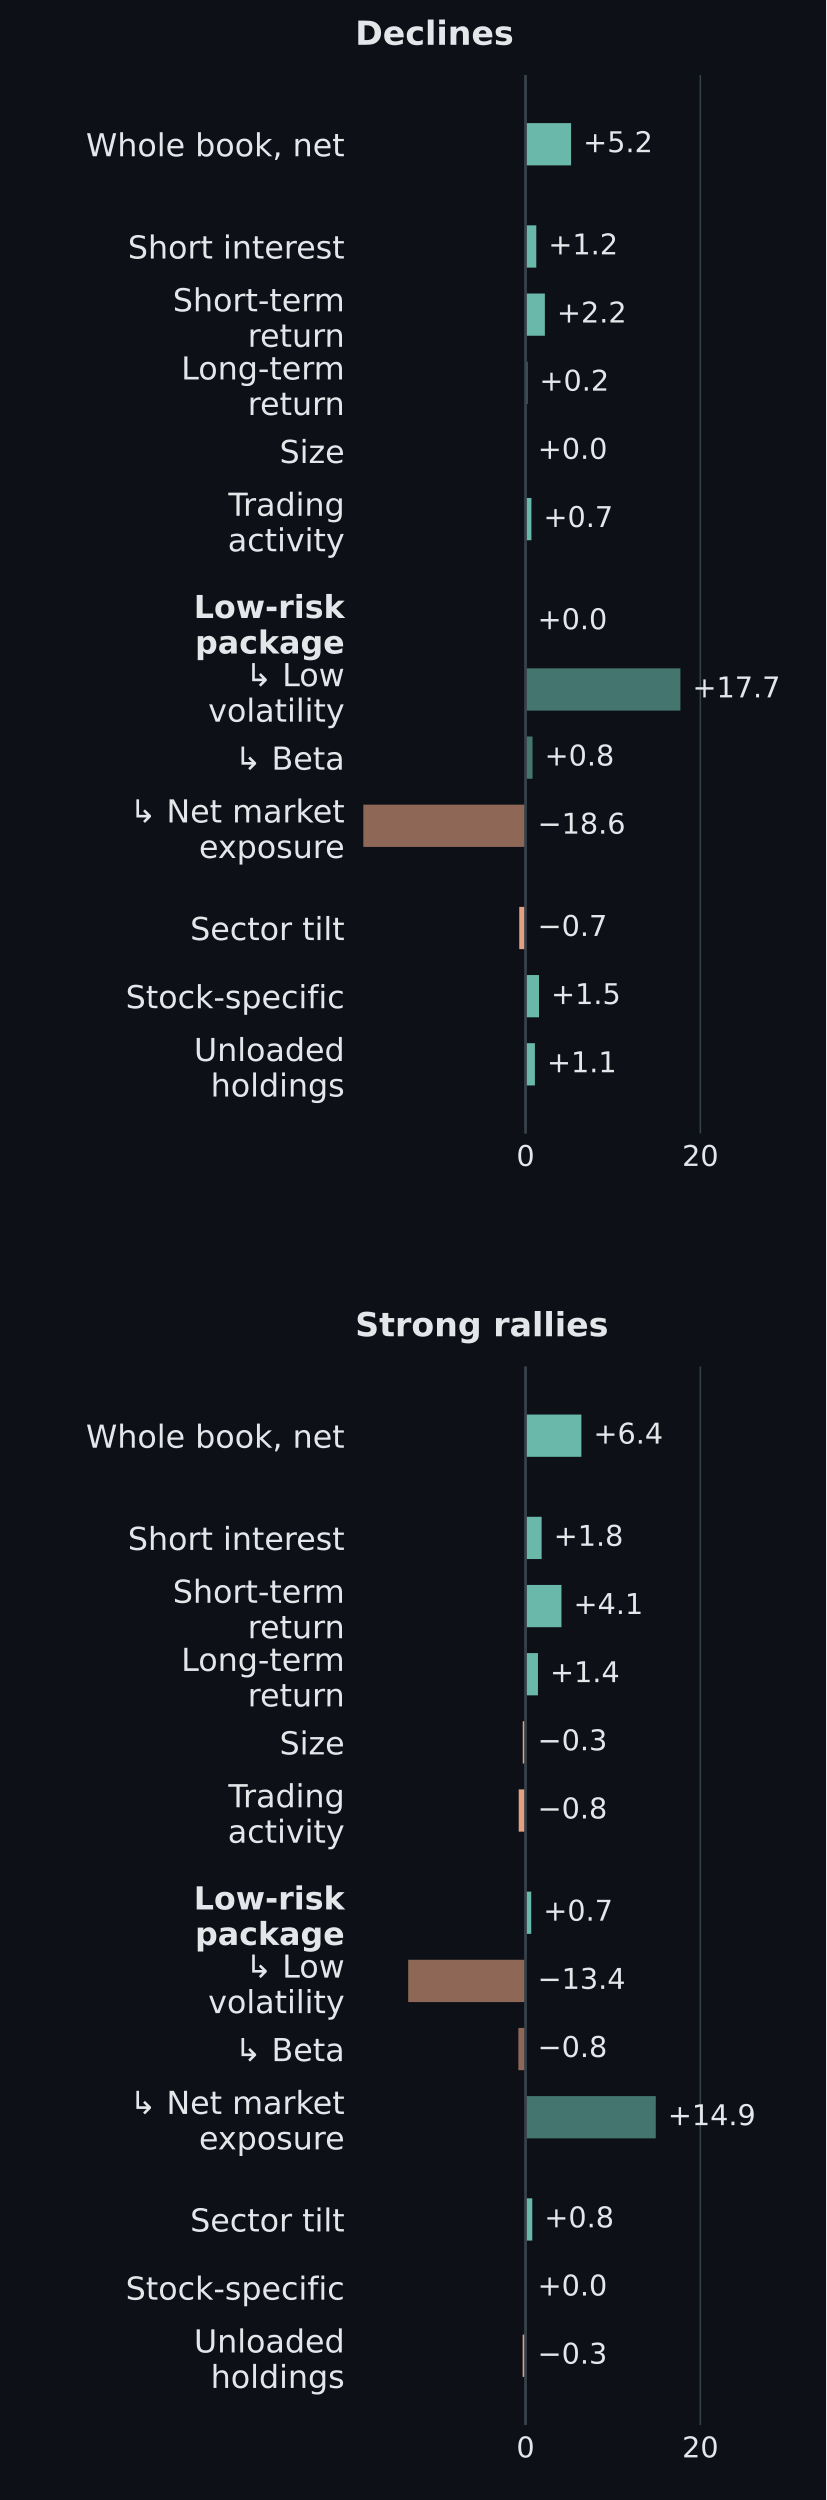
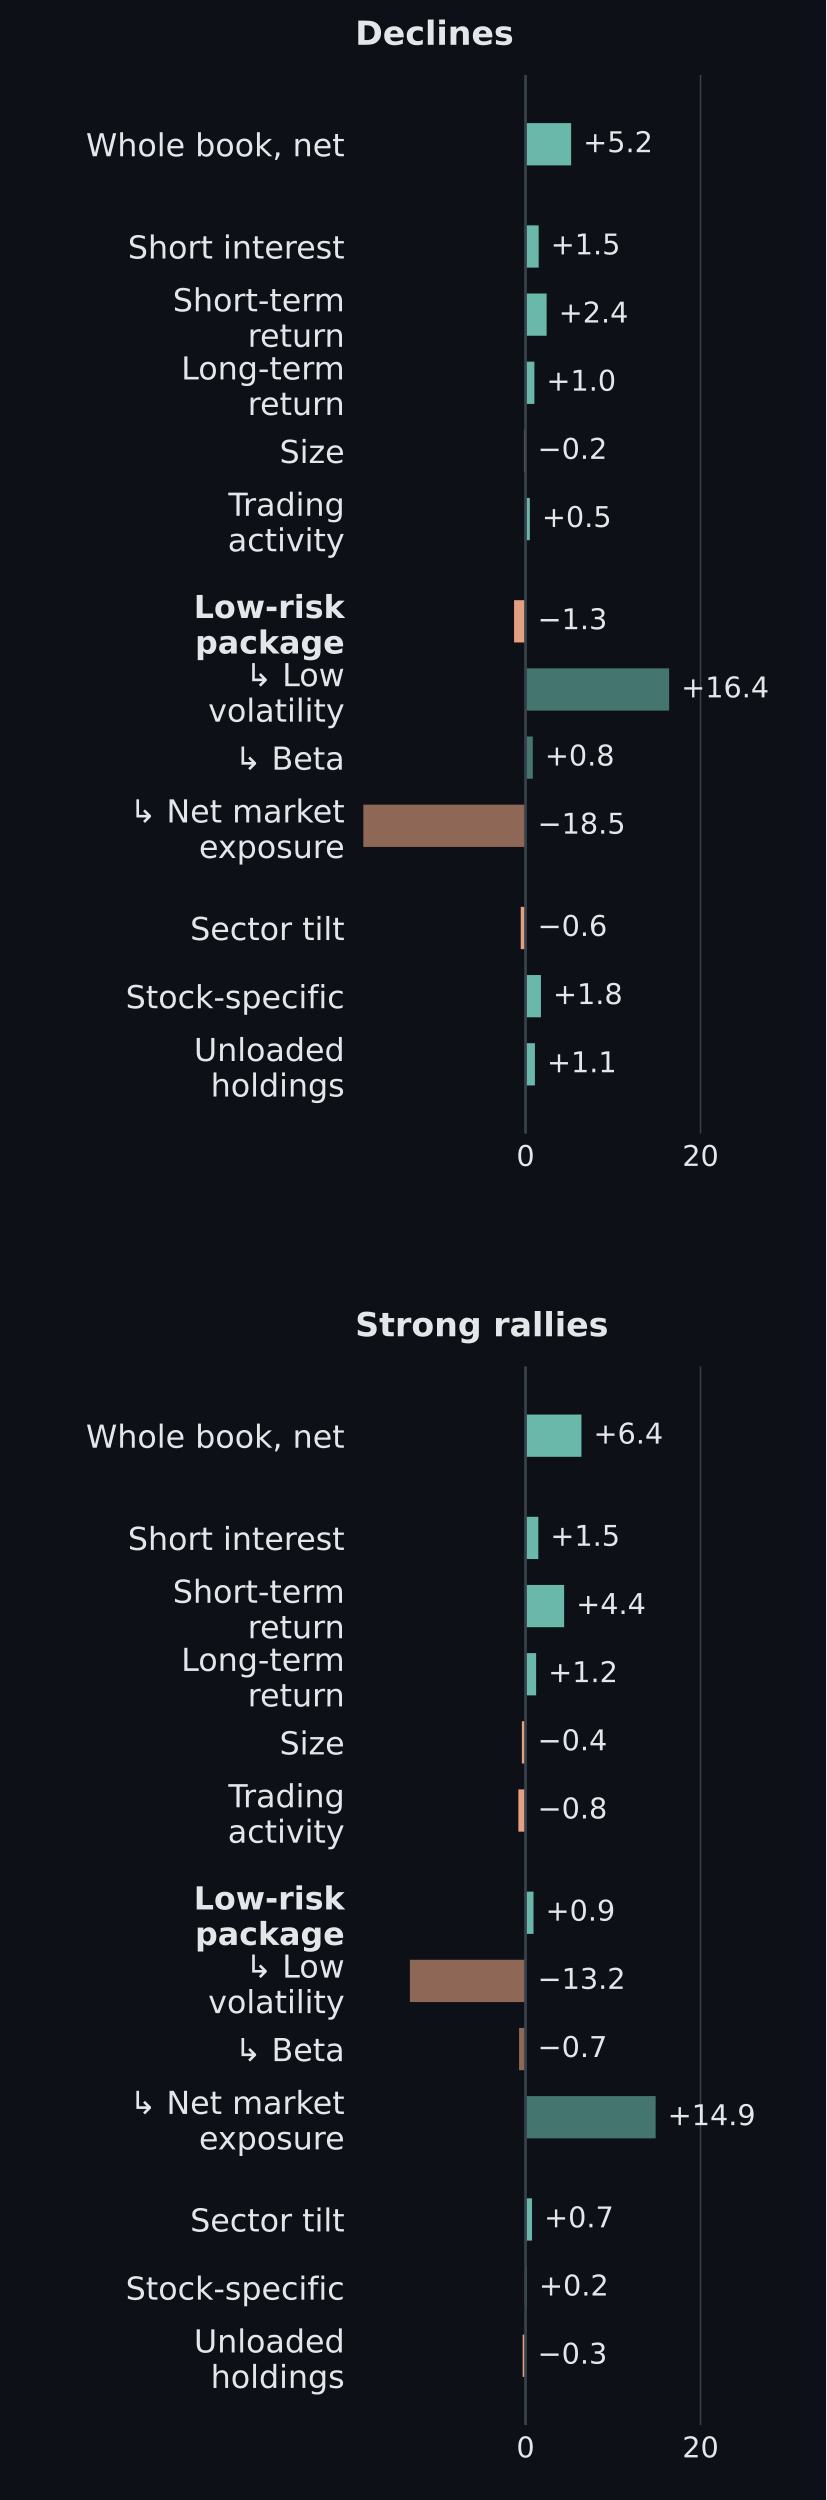
<svg xmlns="http://www.w3.org/2000/svg" width="273.6pt" height="828pt" viewBox="0 0 273.6 828" version="1.1">
  <defs>
    <style type="text/css">*{stroke-linejoin: round; stroke-linecap: butt}</style>
  </defs>
  <g id="figure_1">
    <g id="patch_1">
      <path d="M 0 828 L 273.6 828 L 273.6 0 L 0 0 z " style="fill: #0d1117" />
    </g>
    <g id="axes_1">
      <g id="patch_2">
        <path d="M 117.648 375.435 L 265.392 375.435 L 265.392 24.84 L 117.648 24.84 z " style="fill: #0d1117" />
      </g>
      <g id="matplotlib.axis_1">
        <g id="xtick_1">
          <g id="line2d_1">
            <path d="M 174.059 375.435 L 174.059 24.84 " clip-path="url(#p4dd4867242)" style="fill: none; stroke: #37414a; stroke-width: 0.5; stroke-linecap: square" />
          </g>
          <g id="line2d_2" />
          <g id="text_1">
            <text style="font-size: 9.5px; font-family: 'DejaVu Sans', 'Arial', sans-serif; text-anchor: middle; fill: #e4e7ea" x="174.059" y="386.153" transform="rotate(-0 174.0593 386.1531)">0</text>
          </g>
        </g>
        <g id="xtick_2">
          <g id="line2d_3">
-             <path d="M 231.953 375.435 L 231.953 24.84 " clip-path="url(#p4dd4867242)" style="fill: none; stroke: #37414a; stroke-width: 0.5; stroke-linecap: square" />
+             <path d="M 232.015 375.435 L 232.015 24.84 " clip-path="url(#p4dd4867242)" style="fill: none; stroke: #37414a; stroke-width: 0.5; stroke-linecap: square" />
          </g>
          <g id="line2d_4" />
          <g id="text_2">
-             <text style="font-size: 9.5px; font-family: 'DejaVu Sans', 'Arial', sans-serif; text-anchor: middle; fill: #e4e7ea" x="231.953" y="386.153" transform="rotate(-0 231.9528 386.1531)">20</text>
+             <text style="font-size: 9.5px; font-family: 'DejaVu Sans', 'Arial', sans-serif; text-anchor: middle; fill: #e4e7ea" x="232.015" y="386.153" transform="rotate(-0 232.0152 386.1531)">20</text>
          </g>
        </g>
      </g>
      <g id="matplotlib.axis_2">
        <g id="ytick_1">
          <g id="line2d_5" />
          <g id="text_3">
            <text style="font-size: 10.5px; font-family: 'DejaVu Sans', 'Arial', sans-serif; text-anchor: end; fill: #e4e7ea" x="114.148" y="51.763" transform="rotate(-0 114.148 51.76274)">Whole book, net</text>
          </g>
        </g>
        <g id="ytick_2">
          <g id="line2d_6" />
          <g id="text_4">
            <text style="font-size: 10.5px; font-family: 'DejaVu Sans', 'Arial', sans-serif; text-anchor: end; fill: #e4e7ea" x="114.148" y="85.621" transform="rotate(-0 114.148 85.62135)">Short interest</text>
          </g>
        </g>
        <g id="ytick_3">
          <g id="line2d_7" />
          <g id="text_5">
            <text style="font-size: 10.5px; font-family: 'DejaVu Sans', 'Arial', sans-serif; fill: #e4e7ea" transform="translate(57.24456 103.1127)">Short-term</text>
            <text style="font-size: 10.5px; font-family: 'DejaVu Sans', 'Arial', sans-serif; fill: #e4e7ea" transform="translate(82.04917 114.8704)">return</text>
          </g>
        </g>
        <g id="ytick_4">
          <g id="line2d_8" />
          <g id="text_6">
            <text style="font-size: 10.5px; font-family: 'DejaVu Sans', 'Arial', sans-serif; fill: #e4e7ea" transform="translate(60.01066 125.6851)">Long-term</text>
            <text style="font-size: 10.5px; font-family: 'DejaVu Sans', 'Arial', sans-serif; fill: #e4e7ea" transform="translate(82.04917 137.4428)">return</text>
          </g>
        </g>
        <g id="ytick_5">
          <g id="line2d_9" />
          <g id="text_7">
            <text style="font-size: 10.5px; font-family: 'DejaVu Sans', 'Arial', sans-serif; text-anchor: end; fill: #e4e7ea" x="114.148" y="153.339" transform="rotate(-0 114.148 153.3386)">Size</text>
          </g>
        </g>
        <g id="ytick_6">
          <g id="line2d_10" />
          <g id="text_8">
            <text style="font-size: 10.5px; font-family: 'DejaVu Sans', 'Arial', sans-serif; fill: #e4e7ea" transform="translate(75.62941 170.83)">Trading</text>
            <text style="font-size: 10.5px; font-family: 'DejaVu Sans', 'Arial', sans-serif; fill: #e4e7ea" transform="translate(75.44402 182.5877)">activity</text>
          </g>
        </g>
        <g id="ytick_7">
          <g id="line2d_11" />
          <g id="text_9">
            <text style="font-weight: 700; font-size: 10.5px; font-family: 'DejaVu Sans', 'Arial', sans-serif; fill: #e4e7ea" transform="translate(64.1762 204.6886)">Low-risk</text>
            <text style="font-weight: 700; font-size: 10.5px; font-family: 'DejaVu Sans', 'Arial', sans-serif; fill: #e4e7ea" transform="translate(64.61589 216.4463)">package</text>
          </g>
        </g>
        <g id="ytick_8">
          <g id="line2d_12" />
          <g id="text_10">
            <text style="font-size: 10.5px; font-family: 'DejaVu Sans', 'Arial', sans-serif; fill: #e4e7ea" transform="translate(81.33386 227.261)">↳ Low</text>
            <text style="font-size: 10.5px; font-family: 'DejaVu Sans', 'Arial', sans-serif; fill: #e4e7ea" transform="translate(68.95862 239.0187)">volatility</text>
          </g>
        </g>
        <g id="ytick_9">
          <g id="line2d_13" />
          <g id="text_11">
            <text style="font-size: 10.5px; font-family: 'DejaVu Sans', 'Arial', sans-serif; text-anchor: end; fill: #e4e7ea" x="114.148" y="254.914" transform="rotate(-0 114.148 254.9144)">↳ Beta</text>
          </g>
        </g>
        <g id="ytick_10">
          <g id="line2d_14" />
          <g id="text_12">
            <text style="font-size: 10.5px; font-family: 'DejaVu Sans', 'Arial', sans-serif; fill: #e4e7ea" transform="translate(42.98753 272.4058)">↳ Net market</text>
            <text style="font-size: 10.5px; font-family: 'DejaVu Sans', 'Arial', sans-serif; fill: #e4e7ea" transform="translate(65.9005 284.1635)">exposure</text>
          </g>
        </g>
        <g id="ytick_11">
          <g id="line2d_15" />
          <g id="text_13">
            <text style="font-size: 10.5px; font-family: 'DejaVu Sans', 'Arial', sans-serif; text-anchor: end; fill: #e4e7ea" x="114.148" y="311.345" transform="rotate(-0 114.148 311.3454)">Sector tilt</text>
          </g>
        </g>
        <g id="ytick_12">
          <g id="line2d_16" />
          <g id="text_14">
            <text style="font-size: 10.5px; font-family: 'DejaVu Sans', 'Arial', sans-serif; text-anchor: end; fill: #e4e7ea" x="114.148" y="333.918" transform="rotate(-0 114.148 333.9178)">Stock-specific</text>
          </g>
        </g>
        <g id="ytick_13">
          <g id="line2d_17" />
          <g id="text_15">
            <text style="font-size: 10.5px; font-family: 'DejaVu Sans', 'Arial', sans-serif; fill: #e4e7ea" transform="translate(64.24019 351.4092)">Unloaded</text>
            <text style="font-size: 10.5px; font-family: 'DejaVu Sans', 'Arial', sans-serif; fill: #e4e7ea" transform="translate(69.77894 363.1669)">holdings</text>
          </g>
        </g>
      </g>
      <g id="patch_3">
-         <path d="M 174.059 40.776 L 189.141 40.776 L 189.141 54.771 L 174.059 54.771 z " clip-path="url(#p4dd4867242)" style="fill: #6ab8aa" />
+         <path d="M 174.059 40.776 L 189.157 40.776 L 189.157 54.771 L 174.059 54.771 z " clip-path="url(#p4dd4867242)" style="fill: #6ab8aa" />
      </g>
      <g id="patch_4">
-         <path d="M 174.059 74.635 L 177.62 74.635 L 177.62 88.63 L 174.059 88.63 z " clip-path="url(#p4dd4867242)" style="fill: #6ab8aa" />
+         <path d="M 174.059 74.635 L 178.406 74.635 L 178.406 88.63 L 174.059 88.63 z " clip-path="url(#p4dd4867242)" style="fill: #6ab8aa" />
      </g>
      <g id="patch_5">
-         <path d="M 174.059 97.207 L 180.457 97.207 L 180.457 111.202 L 174.059 111.202 z " clip-path="url(#p4dd4867242)" style="fill: #6ab8aa" />
+         <path d="M 174.059 97.207 L 181.043 97.207 L 181.043 111.202 L 174.059 111.202 z " clip-path="url(#p4dd4867242)" style="fill: #6ab8aa" />
      </g>
      <g id="patch_6">
-         <path d="M 174.059 119.78 L 174.667 119.78 L 174.667 133.774 L 174.059 133.774 z " clip-path="url(#p4dd4867242)" style="fill: #6ab8aa" />
+         <path d="M 174.059 119.78 L 176.986 119.78 L 176.986 133.774 L 174.059 133.774 z " clip-path="url(#p4dd4867242)" style="fill: #6ab8aa" />
      </g>
      <g id="patch_7">
-         <path d="M 174.059 142.352 L 174.117 142.352 L 174.117 156.347 L 174.059 156.347 z " clip-path="url(#p4dd4867242)" style="fill: #6ab8aa" />
+         <path d="M 174.059 142.352 L 173.538 142.352 L 173.538 156.347 L 174.059 156.347 z " clip-path="url(#p4dd4867242)" style="fill: #e5a081" />
      </g>
      <g id="patch_8">
-         <path d="M 174.059 164.924 L 175.999 164.924 L 175.999 178.919 L 174.059 178.919 z " clip-path="url(#p4dd4867242)" style="fill: #6ab8aa" />
+         <path d="M 174.059 164.924 L 175.479 164.924 L 175.479 178.919 L 174.059 178.919 z " clip-path="url(#p4dd4867242)" style="fill: #6ab8aa" />
      </g>
      <g id="patch_9">
-         <path d="M 174.059 198.783 L 173.944 198.783 L 173.944 212.778 L 174.059 212.778 z " clip-path="url(#p4dd4867242)" style="fill: #e5a081" />
+         <path d="M 174.059 198.783 L 170.263 198.783 L 170.263 212.778 L 174.059 212.778 z " clip-path="url(#p4dd4867242)" style="fill: #e5a081" />
      </g>
      <g id="patch_10">
-         <path d="M 174.059 221.355 L 225.353 221.355 L 225.353 235.35 L 174.059 235.35 z " clip-path="url(#p4dd4867242)" style="fill: #6ab8aa; opacity: 0.6" />
+         <path d="M 174.059 221.355 L 221.612 221.355 L 221.612 235.35 L 174.059 235.35 z " clip-path="url(#p4dd4867242)" style="fill: #6ab8aa; opacity: 0.6" />
      </g>
      <g id="patch_11">
-         <path d="M 174.059 243.928 L 176.375 243.928 L 176.375 257.923 L 174.059 257.923 z " clip-path="url(#p4dd4867242)" style="fill: #6ab8aa; opacity: 0.6" />
+         <path d="M 174.059 243.928 L 176.465 243.928 L 176.465 257.923 L 174.059 257.923 z " clip-path="url(#p4dd4867242)" style="fill: #6ab8aa; opacity: 0.6" />
      </g>
      <g id="patch_12">
        <path d="M 174.059 266.5 L 120.334 266.5 L 120.334 280.495 L 174.059 280.495 z " clip-path="url(#p4dd4867242)" style="fill: #e5a081; opacity: 0.6" />
      </g>
      <g id="patch_13">
-         <path d="M 174.059 300.359 L 171.975 300.359 L 171.975 314.354 L 174.059 314.354 z " clip-path="url(#p4dd4867242)" style="fill: #e5a081" />
+         <path d="M 174.059 300.359 L 172.466 300.359 L 172.466 314.354 L 174.059 314.354 z " clip-path="url(#p4dd4867242)" style="fill: #e5a081" />
      </g>
      <g id="patch_14">
-         <path d="M 174.059 322.931 L 178.517 322.931 L 178.517 336.926 L 174.059 336.926 z " clip-path="url(#p4dd4867242)" style="fill: #6ab8aa" />
+         <path d="M 174.059 322.931 L 179.159 322.931 L 179.159 336.926 L 174.059 336.926 z " clip-path="url(#p4dd4867242)" style="fill: #6ab8aa" />
      </g>
      <g id="patch_15">
-         <path d="M 174.059 345.504 L 177.157 345.504 L 177.157 359.498 L 174.059 359.498 z " clip-path="url(#p4dd4867242)" style="fill: #6ab8aa" />
+         <path d="M 174.059 345.504 L 177.16 345.504 L 177.16 359.498 L 174.059 359.498 z " clip-path="url(#p4dd4867242)" style="fill: #6ab8aa" />
      </g>
      <g id="line2d_18">
        <path d="M 174.059 375.435 L 174.059 24.84 " clip-path="url(#p4dd4867242)" style="fill: none; stroke: #37414a; stroke-width: 0.9; stroke-linecap: square" />
      </g>
      <g id="text_16">
-         <text style="font-size: 9.5px; font-family: 'DejaVu Sans', 'Arial', sans-serif; text-anchor: start; fill: #e4e7ea" x="193.141" y="50.395" transform="rotate(-0 193.1406 50.39497)">+5.2</text>
+         <text style="font-size: 9.5px; font-family: 'DejaVu Sans', 'Arial', sans-serif; text-anchor: start; fill: #e4e7ea" x="193.157" y="50.395" transform="rotate(-0 193.1568 50.39497)">+5.2</text>
      </g>
      <g id="text_17">
-         <text style="font-size: 9.5px; font-family: 'DejaVu Sans', 'Arial', sans-serif; text-anchor: start; fill: #e4e7ea" x="181.62" y="84.254" transform="rotate(-0 181.6198 84.25358)">+1.2</text>
+         <text style="font-size: 9.5px; font-family: 'DejaVu Sans', 'Arial', sans-serif; text-anchor: start; fill: #e4e7ea" x="182.406" y="84.254" transform="rotate(-0 182.406 84.25358)">+1.5</text>
      </g>
      <g id="text_18">
-         <text style="font-size: 9.5px; font-family: 'DejaVu Sans', 'Arial', sans-serif; text-anchor: start; fill: #e4e7ea" x="184.457" y="106.826" transform="rotate(-0 184.4566 106.826)">+2.2</text>
+         <text style="font-size: 9.5px; font-family: 'DejaVu Sans', 'Arial', sans-serif; text-anchor: start; fill: #e4e7ea" x="185.043" y="106.826" transform="rotate(-0 185.043 106.826)">+2.4</text>
      </g>
      <g id="text_19">
-         <text style="font-size: 9.5px; font-family: 'DejaVu Sans', 'Arial', sans-serif; text-anchor: start; fill: #e4e7ea" x="178.667" y="129.398" transform="rotate(-0 178.6672 129.3984)">+0.2</text>
+         <text style="font-size: 9.5px; font-family: 'DejaVu Sans', 'Arial', sans-serif; text-anchor: start; fill: #e4e7ea" x="180.986" y="129.398" transform="rotate(-0 180.9861 129.3984)">+1.0</text>
      </g>
      <g id="text_20">
-         <text style="font-size: 9.5px; font-family: 'DejaVu Sans', 'Arial', sans-serif; text-anchor: start; fill: #e4e7ea" x="178.117" y="151.971" transform="rotate(-0 178.1172 151.9708)">+0.0</text>
+         <text style="font-size: 9.5px; font-family: 'DejaVu Sans', 'Arial', sans-serif; text-anchor: start; fill: #e4e7ea" x="178.059" y="151.971" transform="rotate(-0 178.0593 151.9708)">−0.2</text>
      </g>
      <g id="text_21">
-         <text style="font-size: 9.5px; font-family: 'DejaVu Sans', 'Arial', sans-serif; text-anchor: start; fill: #e4e7ea" x="179.999" y="174.543" transform="rotate(-0 179.9988 174.5432)">+0.7</text>
+         <text style="font-size: 9.5px; font-family: 'DejaVu Sans', 'Arial', sans-serif; text-anchor: start; fill: #e4e7ea" x="179.479" y="174.543" transform="rotate(-0 179.4793 174.5432)">+0.5</text>
      </g>
      <g id="text_22">
-         <text style="font-size: 9.5px; font-family: 'DejaVu Sans', 'Arial', sans-serif; text-anchor: start; fill: #e4e7ea" x="178.059" y="208.402" transform="rotate(-0 178.0593 208.4018)">+0.0</text>
+         <text style="font-size: 9.5px; font-family: 'DejaVu Sans', 'Arial', sans-serif; text-anchor: start; fill: #e4e7ea" x="178.059" y="208.402" transform="rotate(-0 178.0593 208.4018)">−1.3</text>
      </g>
      <g id="text_23">
-         <text style="font-size: 9.5px; font-family: 'DejaVu Sans', 'Arial', sans-serif; text-anchor: start; fill: #e4e7ea" x="229.353" y="230.974" transform="rotate(-0 229.3529 230.9742)">+17.7</text>
+         <text style="font-size: 9.5px; font-family: 'DejaVu Sans', 'Arial', sans-serif; text-anchor: start; fill: #e4e7ea" x="225.612" y="230.974" transform="rotate(-0 225.6121 230.9742)">+16.4</text>
      </g>
      <g id="text_24">
-         <text style="font-size: 9.5px; font-family: 'DejaVu Sans', 'Arial', sans-serif; text-anchor: start; fill: #e4e7ea" x="180.375" y="253.547" transform="rotate(-0 180.3751 253.5466)">+0.8</text>
+         <text style="font-size: 9.5px; font-family: 'DejaVu Sans', 'Arial', sans-serif; text-anchor: start; fill: #e4e7ea" x="180.465" y="253.547" transform="rotate(-0 180.4645 253.5466)">+0.8</text>
      </g>
      <g id="text_25">
-         <text style="font-size: 9.5px; font-family: 'DejaVu Sans', 'Arial', sans-serif; text-anchor: start; fill: #e4e7ea" x="178.059" y="276.119" transform="rotate(-0 178.0593 276.119)">−18.6</text>
+         <text style="font-size: 9.5px; font-family: 'DejaVu Sans', 'Arial', sans-serif; text-anchor: start; fill: #e4e7ea" x="178.059" y="276.119" transform="rotate(-0 178.0593 276.119)">−18.5</text>
      </g>
      <g id="text_26">
-         <text style="font-size: 9.5px; font-family: 'DejaVu Sans', 'Arial', sans-serif; text-anchor: start; fill: #e4e7ea" x="178.059" y="309.978" transform="rotate(-0 178.0593 309.9776)">−0.7</text>
+         <text style="font-size: 9.5px; font-family: 'DejaVu Sans', 'Arial', sans-serif; text-anchor: start; fill: #e4e7ea" x="178.059" y="309.978" transform="rotate(-0 178.0593 309.9776)">−0.6</text>
      </g>
      <g id="text_27">
-         <text style="font-size: 9.5px; font-family: 'DejaVu Sans', 'Arial', sans-serif; text-anchor: start; fill: #e4e7ea" x="182.517" y="332.55" transform="rotate(-0 182.5171 332.55)">+1.5</text>
+         <text style="font-size: 9.5px; font-family: 'DejaVu Sans', 'Arial', sans-serif; text-anchor: start; fill: #e4e7ea" x="183.159" y="332.55" transform="rotate(-0 183.1595 332.55)">+1.8</text>
      </g>
      <g id="text_28">
-         <text style="font-size: 9.5px; font-family: 'DejaVu Sans', 'Arial', sans-serif; text-anchor: start; fill: #e4e7ea" x="181.157" y="355.122" transform="rotate(-0 181.1566 355.1224)">+1.1</text>
+         <text style="font-size: 9.5px; font-family: 'DejaVu Sans', 'Arial', sans-serif; text-anchor: start; fill: #e4e7ea" x="181.16" y="355.122" transform="rotate(-0 181.16 355.1224)">+1.1</text>
      </g>
      <g id="text_29">
        <text style="font-weight: 600; font-size: 11px; font-family: 'DejaVu Sans', 'Arial', sans-serif; text-anchor: start; fill: #e4e7ea" x="117.648" y="14.84" transform="rotate(-0 117.648 14.84)">Declines</text>
      </g>
    </g>
    <g id="axes_2">
      <g id="patch_16">
        <path d="M 117.648 803.16 L 265.392 803.16 L 265.392 452.565 L 117.648 452.565 z " style="fill: #0d1117" />
      </g>
      <g id="matplotlib.axis_3">
        <g id="xtick_3">
          <g id="line2d_19">
            <path d="M 174.059 803.16 L 174.059 452.565 " clip-path="url(#pe2ee496dc0)" style="fill: none; stroke: #37414a; stroke-width: 0.5; stroke-linecap: square" />
          </g>
          <g id="line2d_20" />
          <g id="text_30">
            <text style="font-size: 9.5px; font-family: 'DejaVu Sans', 'Arial', sans-serif; text-anchor: middle; fill: #e4e7ea" x="174.059" y="813.879" transform="rotate(-0 174.0593 813.8785)">0</text>
          </g>
        </g>
        <g id="xtick_4">
          <g id="line2d_21">
-             <path d="M 231.953 803.16 L 231.953 452.565 " clip-path="url(#pe2ee496dc0)" style="fill: none; stroke: #37414a; stroke-width: 0.5; stroke-linecap: square" />
+             <path d="M 232.015 803.16 L 232.015 452.565 " clip-path="url(#pe2ee496dc0)" style="fill: none; stroke: #37414a; stroke-width: 0.5; stroke-linecap: square" />
          </g>
          <g id="line2d_22" />
          <g id="text_31">
-             <text style="font-size: 9.5px; font-family: 'DejaVu Sans', 'Arial', sans-serif; text-anchor: middle; fill: #e4e7ea" x="231.953" y="813.879" transform="rotate(-0 231.9528 813.8785)">20</text>
+             <text style="font-size: 9.5px; font-family: 'DejaVu Sans', 'Arial', sans-serif; text-anchor: middle; fill: #e4e7ea" x="232.015" y="813.879" transform="rotate(-0 232.0152 813.8785)">20</text>
          </g>
        </g>
      </g>
      <g id="matplotlib.axis_4">
        <g id="ytick_14">
          <g id="line2d_23" />
          <g id="text_32">
            <text style="font-size: 10.5px; font-family: 'DejaVu Sans', 'Arial', sans-serif; text-anchor: end; fill: #e4e7ea" x="114.148" y="479.488" transform="rotate(-0 114.148 479.4881)">Whole book, net</text>
          </g>
        </g>
        <g id="ytick_15">
          <g id="line2d_24" />
          <g id="text_33">
            <text style="font-size: 10.5px; font-family: 'DejaVu Sans', 'Arial', sans-serif; text-anchor: end; fill: #e4e7ea" x="114.148" y="513.347" transform="rotate(-0 114.148 513.3468)">Short interest</text>
          </g>
        </g>
        <g id="ytick_16">
          <g id="line2d_25" />
          <g id="text_34">
            <text style="font-size: 10.5px; font-family: 'DejaVu Sans', 'Arial', sans-serif; fill: #e4e7ea" transform="translate(57.24456 530.8381)">Short-term</text>
            <text style="font-size: 10.5px; font-family: 'DejaVu Sans', 'Arial', sans-serif; fill: #e4e7ea" transform="translate(82.04917 542.5958)">return</text>
          </g>
        </g>
        <g id="ytick_17">
          <g id="line2d_26" />
          <g id="text_35">
            <text style="font-size: 10.5px; font-family: 'DejaVu Sans', 'Arial', sans-serif; fill: #e4e7ea" transform="translate(60.01066 553.4105)">Long-term</text>
            <text style="font-size: 10.5px; font-family: 'DejaVu Sans', 'Arial', sans-serif; fill: #e4e7ea" transform="translate(82.04917 565.1683)">return</text>
          </g>
        </g>
        <g id="ytick_18">
          <g id="line2d_27" />
          <g id="text_36">
            <text style="font-size: 10.5px; font-family: 'DejaVu Sans', 'Arial', sans-serif; text-anchor: end; fill: #e4e7ea" x="114.148" y="581.064" transform="rotate(-0 114.148 581.064)">Size</text>
          </g>
        </g>
        <g id="ytick_19">
          <g id="line2d_28" />
          <g id="text_37">
            <text style="font-size: 10.5px; font-family: 'DejaVu Sans', 'Arial', sans-serif; fill: #e4e7ea" transform="translate(75.62941 598.5554)">Trading</text>
            <text style="font-size: 10.5px; font-family: 'DejaVu Sans', 'Arial', sans-serif; fill: #e4e7ea" transform="translate(75.44402 610.3131)">activity</text>
          </g>
        </g>
        <g id="ytick_20">
          <g id="line2d_29" />
          <g id="text_38">
            <text style="font-weight: 700; font-size: 10.5px; font-family: 'DejaVu Sans', 'Arial', sans-serif; fill: #e4e7ea" transform="translate(64.1762 632.414)">Low-risk</text>
            <text style="font-weight: 700; font-size: 10.5px; font-family: 'DejaVu Sans', 'Arial', sans-serif; fill: #e4e7ea" transform="translate(64.61589 644.1717)">package</text>
          </g>
        </g>
        <g id="ytick_21">
          <g id="line2d_30" />
          <g id="text_39">
            <text style="font-size: 10.5px; font-family: 'DejaVu Sans', 'Arial', sans-serif; fill: #e4e7ea" transform="translate(81.33386 654.9864)">↳ Low</text>
            <text style="font-size: 10.5px; font-family: 'DejaVu Sans', 'Arial', sans-serif; fill: #e4e7ea" transform="translate(68.95862 666.7441)">volatility</text>
          </g>
        </g>
        <g id="ytick_22">
          <g id="line2d_31" />
          <g id="text_40">
            <text style="font-size: 10.5px; font-family: 'DejaVu Sans', 'Arial', sans-serif; text-anchor: end; fill: #e4e7ea" x="114.148" y="682.64" transform="rotate(-0 114.148 682.6398)">↳ Beta</text>
          </g>
        </g>
        <g id="ytick_23">
          <g id="line2d_32" />
          <g id="text_41">
            <text style="font-size: 10.5px; font-family: 'DejaVu Sans', 'Arial', sans-serif; fill: #e4e7ea" transform="translate(42.98753 700.1312)">↳ Net market</text>
            <text style="font-size: 10.5px; font-family: 'DejaVu Sans', 'Arial', sans-serif; fill: #e4e7ea" transform="translate(65.9005 711.8889)">exposure</text>
          </g>
        </g>
        <g id="ytick_24">
          <g id="line2d_33" />
          <g id="text_42">
            <text style="font-size: 10.5px; font-family: 'DejaVu Sans', 'Arial', sans-serif; text-anchor: end; fill: #e4e7ea" x="114.148" y="739.071" transform="rotate(-0 114.148 739.0708)">Sector tilt</text>
          </g>
        </g>
        <g id="ytick_25">
          <g id="line2d_34" />
          <g id="text_43">
            <text style="font-size: 10.5px; font-family: 'DejaVu Sans', 'Arial', sans-serif; text-anchor: end; fill: #e4e7ea" x="114.148" y="761.643" transform="rotate(-0 114.148 761.6432)">Stock-specific</text>
          </g>
        </g>
        <g id="ytick_26">
          <g id="line2d_35" />
          <g id="text_44">
            <text style="font-size: 10.5px; font-family: 'DejaVu Sans', 'Arial', sans-serif; fill: #e4e7ea" transform="translate(64.24019 779.1346)">Unloaded</text>
            <text style="font-size: 10.5px; font-family: 'DejaVu Sans', 'Arial', sans-serif; fill: #e4e7ea" transform="translate(69.77894 790.8923)">holdings</text>
          </g>
        </g>
      </g>
      <g id="patch_17">
-         <path d="M 174.059 468.502 L 192.556 468.502 L 192.556 482.496 L 174.059 482.496 z " clip-path="url(#pe2ee496dc0)" style="fill: #6ab8aa" />
+         <path d="M 174.059 468.502 L 192.576 468.502 L 192.576 482.496 L 174.059 482.496 z " clip-path="url(#pe2ee496dc0)" style="fill: #6ab8aa" />
      </g>
      <g id="patch_18">
-         <path d="M 174.059 502.36 L 179.386 502.36 L 179.386 516.355 L 174.059 516.355 z " clip-path="url(#pe2ee496dc0)" style="fill: #6ab8aa" />
+         <path d="M 174.059 502.36 L 178.29 502.36 L 178.29 516.355 L 174.059 516.355 z " clip-path="url(#pe2ee496dc0)" style="fill: #6ab8aa" />
      </g>
      <g id="patch_19">
-         <path d="M 174.059 524.933 L 185.956 524.933 L 185.956 538.927 L 174.059 538.927 z " clip-path="url(#pe2ee496dc0)" style="fill: #6ab8aa" />
+         <path d="M 174.059 524.933 L 186.839 524.933 L 186.839 538.927 L 174.059 538.927 z " clip-path="url(#pe2ee496dc0)" style="fill: #6ab8aa" />
      </g>
      <g id="patch_20">
-         <path d="M 174.059 547.505 L 178.17 547.505 L 178.17 561.5 L 174.059 561.5 z " clip-path="url(#pe2ee496dc0)" style="fill: #6ab8aa" />
+         <path d="M 174.059 547.505 L 177.566 547.505 L 177.566 561.5 L 174.059 561.5 z " clip-path="url(#pe2ee496dc0)" style="fill: #6ab8aa" />
      </g>
      <g id="patch_21">
-         <path d="M 174.059 570.077 L 173.133 570.077 L 173.133 584.072 L 174.059 584.072 z " clip-path="url(#pe2ee496dc0)" style="fill: #e5a081" />
+         <path d="M 174.059 570.077 L 172.842 570.077 L 172.842 584.072 L 174.059 584.072 z " clip-path="url(#pe2ee496dc0)" style="fill: #e5a081" />
      </g>
      <g id="patch_22">
-         <path d="M 174.059 592.65 L 171.802 592.65 L 171.802 606.645 L 174.059 606.645 z " clip-path="url(#pe2ee496dc0)" style="fill: #e5a081" />
+         <path d="M 174.059 592.65 L 171.683 592.65 L 171.683 606.645 L 174.059 606.645 z " clip-path="url(#pe2ee496dc0)" style="fill: #e5a081" />
      </g>
      <g id="patch_23">
-         <path d="M 174.059 626.508 L 175.941 626.508 L 175.941 640.503 L 174.059 640.503 z " clip-path="url(#pe2ee496dc0)" style="fill: #6ab8aa" />
+         <path d="M 174.059 626.508 L 176.696 626.508 L 176.696 640.503 L 174.059 640.503 z " clip-path="url(#pe2ee496dc0)" style="fill: #6ab8aa" />
      </g>
      <g id="patch_24">
-         <path d="M 174.059 649.081 L 135.184 649.081 L 135.184 663.076 L 174.059 663.076 z " clip-path="url(#pe2ee496dc0)" style="fill: #e5a081; opacity: 0.6" />
+         <path d="M 174.059 649.081 L 135.751 649.081 L 135.751 663.076 L 174.059 663.076 z " clip-path="url(#pe2ee496dc0)" style="fill: #e5a081; opacity: 0.6" />
      </g>
      <g id="patch_25">
-         <path d="M 174.059 671.653 L 171.686 671.653 L 171.686 685.648 L 174.059 685.648 z " clip-path="url(#pe2ee496dc0)" style="fill: #e5a081; opacity: 0.6" />
+         <path d="M 174.059 671.653 L 171.915 671.653 L 171.915 685.648 L 174.059 685.648 z " clip-path="url(#pe2ee496dc0)" style="fill: #e5a081; opacity: 0.6" />
      </g>
      <g id="patch_26">
-         <path d="M 174.059 694.226 L 217.19 694.226 L 217.19 708.22 L 174.059 708.22 z " clip-path="url(#pe2ee496dc0)" style="fill: #6ab8aa; opacity: 0.6" />
+         <path d="M 174.059 694.226 L 217.15 694.226 L 217.15 708.22 L 174.059 708.22 z " clip-path="url(#pe2ee496dc0)" style="fill: #6ab8aa; opacity: 0.6" />
      </g>
      <g id="patch_27">
-         <path d="M 174.059 728.084 L 176.288 728.084 L 176.288 742.079 L 174.059 742.079 z " clip-path="url(#pe2ee496dc0)" style="fill: #6ab8aa" />
+         <path d="M 174.059 728.084 L 176.204 728.084 L 176.204 742.079 L 174.059 742.079 z " clip-path="url(#pe2ee496dc0)" style="fill: #6ab8aa" />
      </g>
      <g id="patch_28">
-         <path d="M 174.059 750.657 L 173.973 750.657 L 173.973 764.651 L 174.059 764.651 z " clip-path="url(#pe2ee496dc0)" style="fill: #e5a081" />
+         <path d="M 174.059 750.657 L 174.523 750.657 L 174.523 764.651 L 174.059 764.651 z " clip-path="url(#pe2ee496dc0)" style="fill: #6ab8aa" />
      </g>
      <g id="patch_29">
-         <path d="M 174.059 773.229 L 173.104 773.229 L 173.104 787.224 L 174.059 787.224 z " clip-path="url(#pe2ee496dc0)" style="fill: #e5a081" />
+         <path d="M 174.059 773.229 L 173.103 773.229 L 173.103 787.224 L 174.059 787.224 z " clip-path="url(#pe2ee496dc0)" style="fill: #e5a081" />
      </g>
      <g id="line2d_36">
        <path d="M 174.059 803.16 L 174.059 452.565 " clip-path="url(#pe2ee496dc0)" style="fill: none; stroke: #37414a; stroke-width: 0.9; stroke-linecap: square" />
      </g>
      <g id="text_45">
-         <text style="font-size: 9.5px; font-family: 'DejaVu Sans', 'Arial', sans-serif; text-anchor: start; fill: #e4e7ea" x="196.556" y="478.12" transform="rotate(-0 196.5563 478.1204)">+6.4</text>
+         <text style="font-size: 9.5px; font-family: 'DejaVu Sans', 'Arial', sans-serif; text-anchor: start; fill: #e4e7ea" x="196.576" y="478.12" transform="rotate(-0 196.5762 478.1204)">+6.4</text>
      </g>
      <g id="text_46">
-         <text style="font-size: 9.5px; font-family: 'DejaVu Sans', 'Arial', sans-serif; text-anchor: start; fill: #e4e7ea" x="183.386" y="511.979" transform="rotate(-0 183.3855 511.979)">+1.8</text>
+         <text style="font-size: 9.5px; font-family: 'DejaVu Sans', 'Arial', sans-serif; text-anchor: start; fill: #e4e7ea" x="182.29" y="511.979" transform="rotate(-0 182.2901 511.979)">+1.5</text>
      </g>
      <g id="text_47">
-         <text style="font-size: 9.5px; font-family: 'DejaVu Sans', 'Arial', sans-serif; text-anchor: start; fill: #e4e7ea" x="189.956" y="534.551" transform="rotate(-0 189.9564 534.5514)">+4.1</text>
+         <text style="font-size: 9.5px; font-family: 'DejaVu Sans', 'Arial', sans-serif; text-anchor: start; fill: #e4e7ea" x="190.839" y="534.551" transform="rotate(-0 190.8386 534.5514)">+4.4</text>
      </g>
      <g id="text_48">
-         <text style="font-size: 9.5px; font-family: 'DejaVu Sans', 'Arial', sans-serif; text-anchor: start; fill: #e4e7ea" x="182.17" y="557.124" transform="rotate(-0 182.1698 557.1238)">+1.4</text>
+         <text style="font-size: 9.5px; font-family: 'DejaVu Sans', 'Arial', sans-serif; text-anchor: start; fill: #e4e7ea" x="181.566" y="557.124" transform="rotate(-0 181.5657 557.1238)">+1.2</text>
      </g>
      <g id="text_49">
-         <text style="font-size: 9.5px; font-family: 'DejaVu Sans', 'Arial', sans-serif; text-anchor: start; fill: #e4e7ea" x="178.059" y="579.696" transform="rotate(-0 178.0593 579.6962)">−0.3</text>
+         <text style="font-size: 9.5px; font-family: 'DejaVu Sans', 'Arial', sans-serif; text-anchor: start; fill: #e4e7ea" x="178.059" y="579.696" transform="rotate(-0 178.0593 579.6962)">−0.4</text>
      </g>
      <g id="text_50">
        <text style="font-size: 9.5px; font-family: 'DejaVu Sans', 'Arial', sans-serif; text-anchor: start; fill: #e4e7ea" x="178.059" y="602.269" transform="rotate(-0 178.0593 602.2686)">−0.8</text>
      </g>
      <g id="text_51">
-         <text style="font-size: 9.5px; font-family: 'DejaVu Sans', 'Arial', sans-serif; text-anchor: start; fill: #e4e7ea" x="179.941" y="636.127" transform="rotate(-0 179.9409 636.1272)">+0.7</text>
+         <text style="font-size: 9.5px; font-family: 'DejaVu Sans', 'Arial', sans-serif; text-anchor: start; fill: #e4e7ea" x="180.696" y="636.127" transform="rotate(-0 180.6963 636.1272)">+0.9</text>
      </g>
      <g id="text_52">
-         <text style="font-size: 9.5px; font-family: 'DejaVu Sans', 'Arial', sans-serif; text-anchor: start; fill: #e4e7ea" x="178.059" y="658.7" transform="rotate(-0 178.0593 658.6996)">−13.4</text>
+         <text style="font-size: 9.5px; font-family: 'DejaVu Sans', 'Arial', sans-serif; text-anchor: start; fill: #e4e7ea" x="178.059" y="658.7" transform="rotate(-0 178.0593 658.6996)">−13.2</text>
      </g>
      <g id="text_53">
-         <text style="font-size: 9.5px; font-family: 'DejaVu Sans', 'Arial', sans-serif; text-anchor: start; fill: #e4e7ea" x="178.059" y="681.272" transform="rotate(-0 178.0593 681.272)">−0.8</text>
+         <text style="font-size: 9.5px; font-family: 'DejaVu Sans', 'Arial', sans-serif; text-anchor: start; fill: #e4e7ea" x="178.059" y="681.272" transform="rotate(-0 178.0593 681.272)">−0.7</text>
      </g>
      <g id="text_54">
-         <text style="font-size: 9.5px; font-family: 'DejaVu Sans', 'Arial', sans-serif; text-anchor: start; fill: #e4e7ea" x="221.19" y="703.844" transform="rotate(-0 221.1899 703.8444)">+14.9</text>
+         <text style="font-size: 9.5px; font-family: 'DejaVu Sans', 'Arial', sans-serif; text-anchor: start; fill: #e4e7ea" x="221.15" y="703.844" transform="rotate(-0 221.1495 703.8444)">+14.9</text>
      </g>
      <g id="text_55">
-         <text style="font-size: 9.5px; font-family: 'DejaVu Sans', 'Arial', sans-serif; text-anchor: start; fill: #e4e7ea" x="180.288" y="737.703" transform="rotate(-0 180.2882 737.703)">+0.8</text>
+         <text style="font-size: 9.5px; font-family: 'DejaVu Sans', 'Arial', sans-serif; text-anchor: start; fill: #e4e7ea" x="180.204" y="737.703" transform="rotate(-0 180.2037 737.703)">+0.7</text>
      </g>
      <g id="text_56">
-         <text style="font-size: 9.5px; font-family: 'DejaVu Sans', 'Arial', sans-serif; text-anchor: start; fill: #e4e7ea" x="178.059" y="760.275" transform="rotate(-0 178.0593 760.2754)">+0.0</text>
+         <text style="font-size: 9.5px; font-family: 'DejaVu Sans', 'Arial', sans-serif; text-anchor: start; fill: #e4e7ea" x="178.523" y="760.275" transform="rotate(-0 178.523 760.2754)">+0.2</text>
      </g>
      <g id="text_57">
        <text style="font-size: 9.5px; font-family: 'DejaVu Sans', 'Arial', sans-serif; text-anchor: start; fill: #e4e7ea" x="178.059" y="782.848" transform="rotate(-0 178.0593 782.8478)">−0.3</text>
      </g>
      <g id="text_58">
        <text style="font-weight: 600; font-size: 11px; font-family: 'DejaVu Sans', 'Arial', sans-serif; text-anchor: start; fill: #e4e7ea" x="117.648" y="442.565" transform="rotate(-0 117.648 442.5654)">Strong rallies</text>
      </g>
    </g>
  </g>
  <defs>
    <clipPath id="p4dd4867242">
      <rect x="117.648" y="24.84" width="147.744" height="350.595" />
    </clipPath>
    <clipPath id="pe2ee496dc0">
      <rect x="117.648" y="452.565" width="147.744" height="350.595" />
    </clipPath>
  </defs>
</svg>
